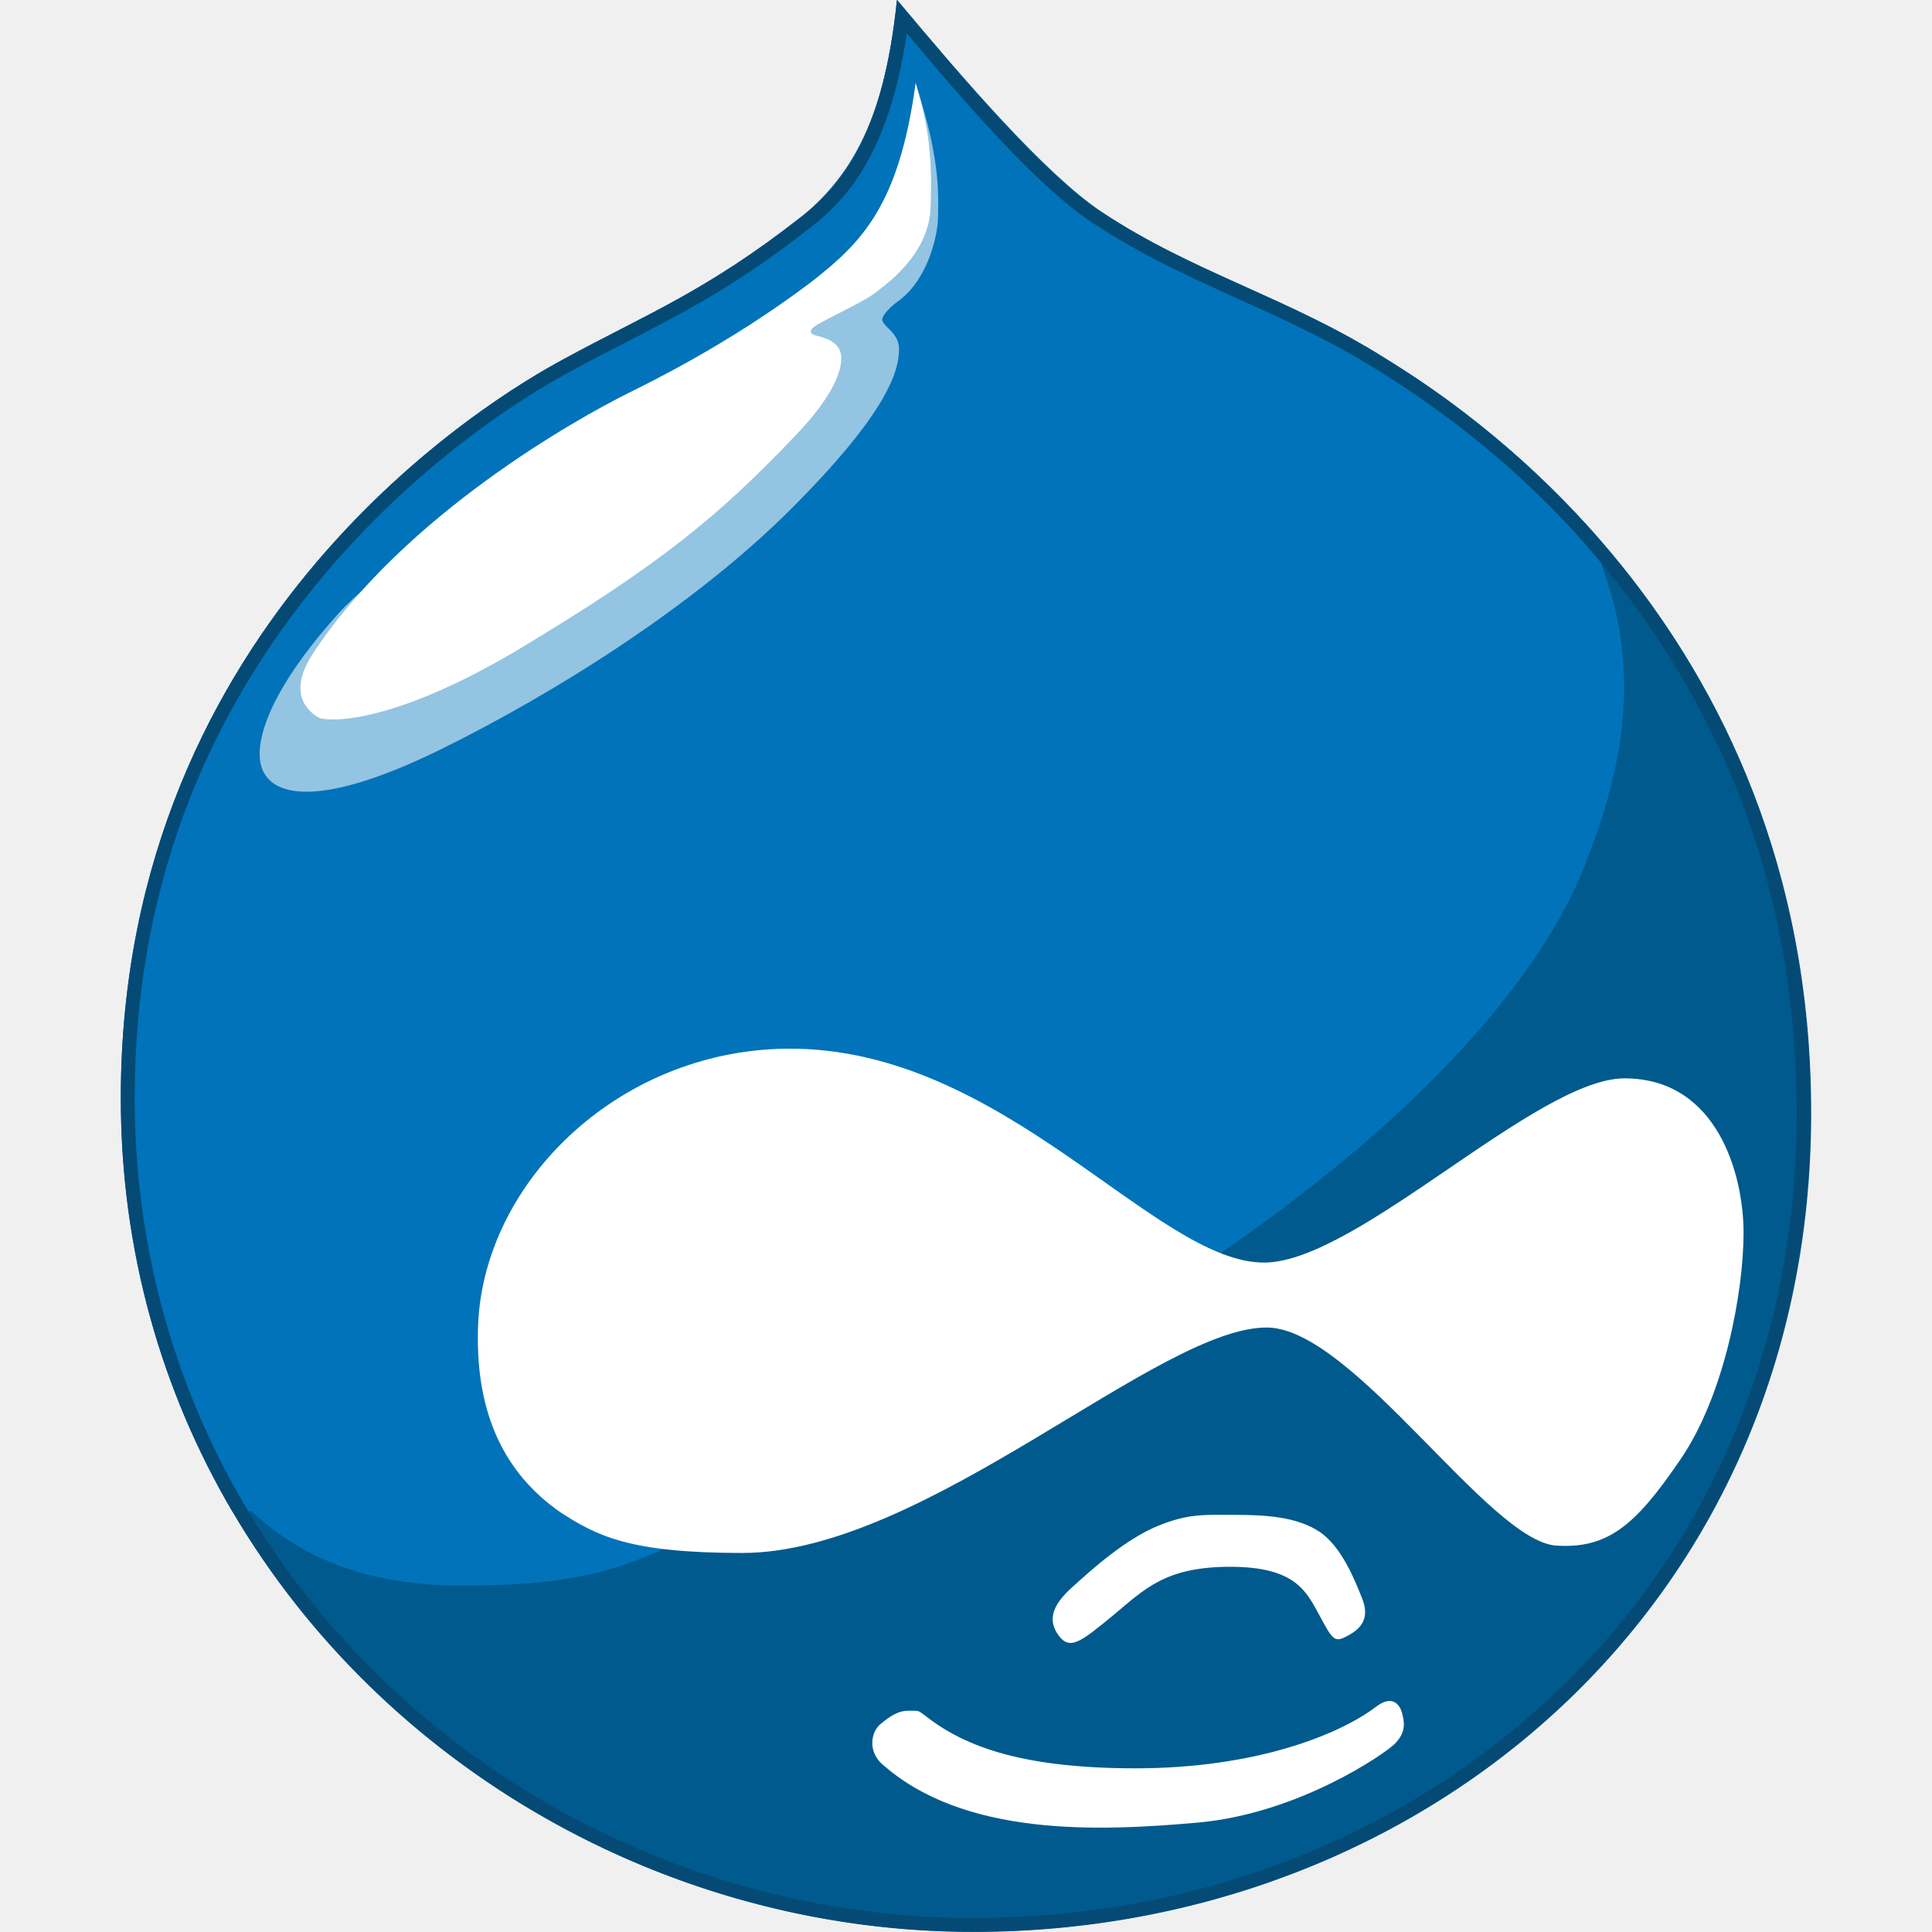
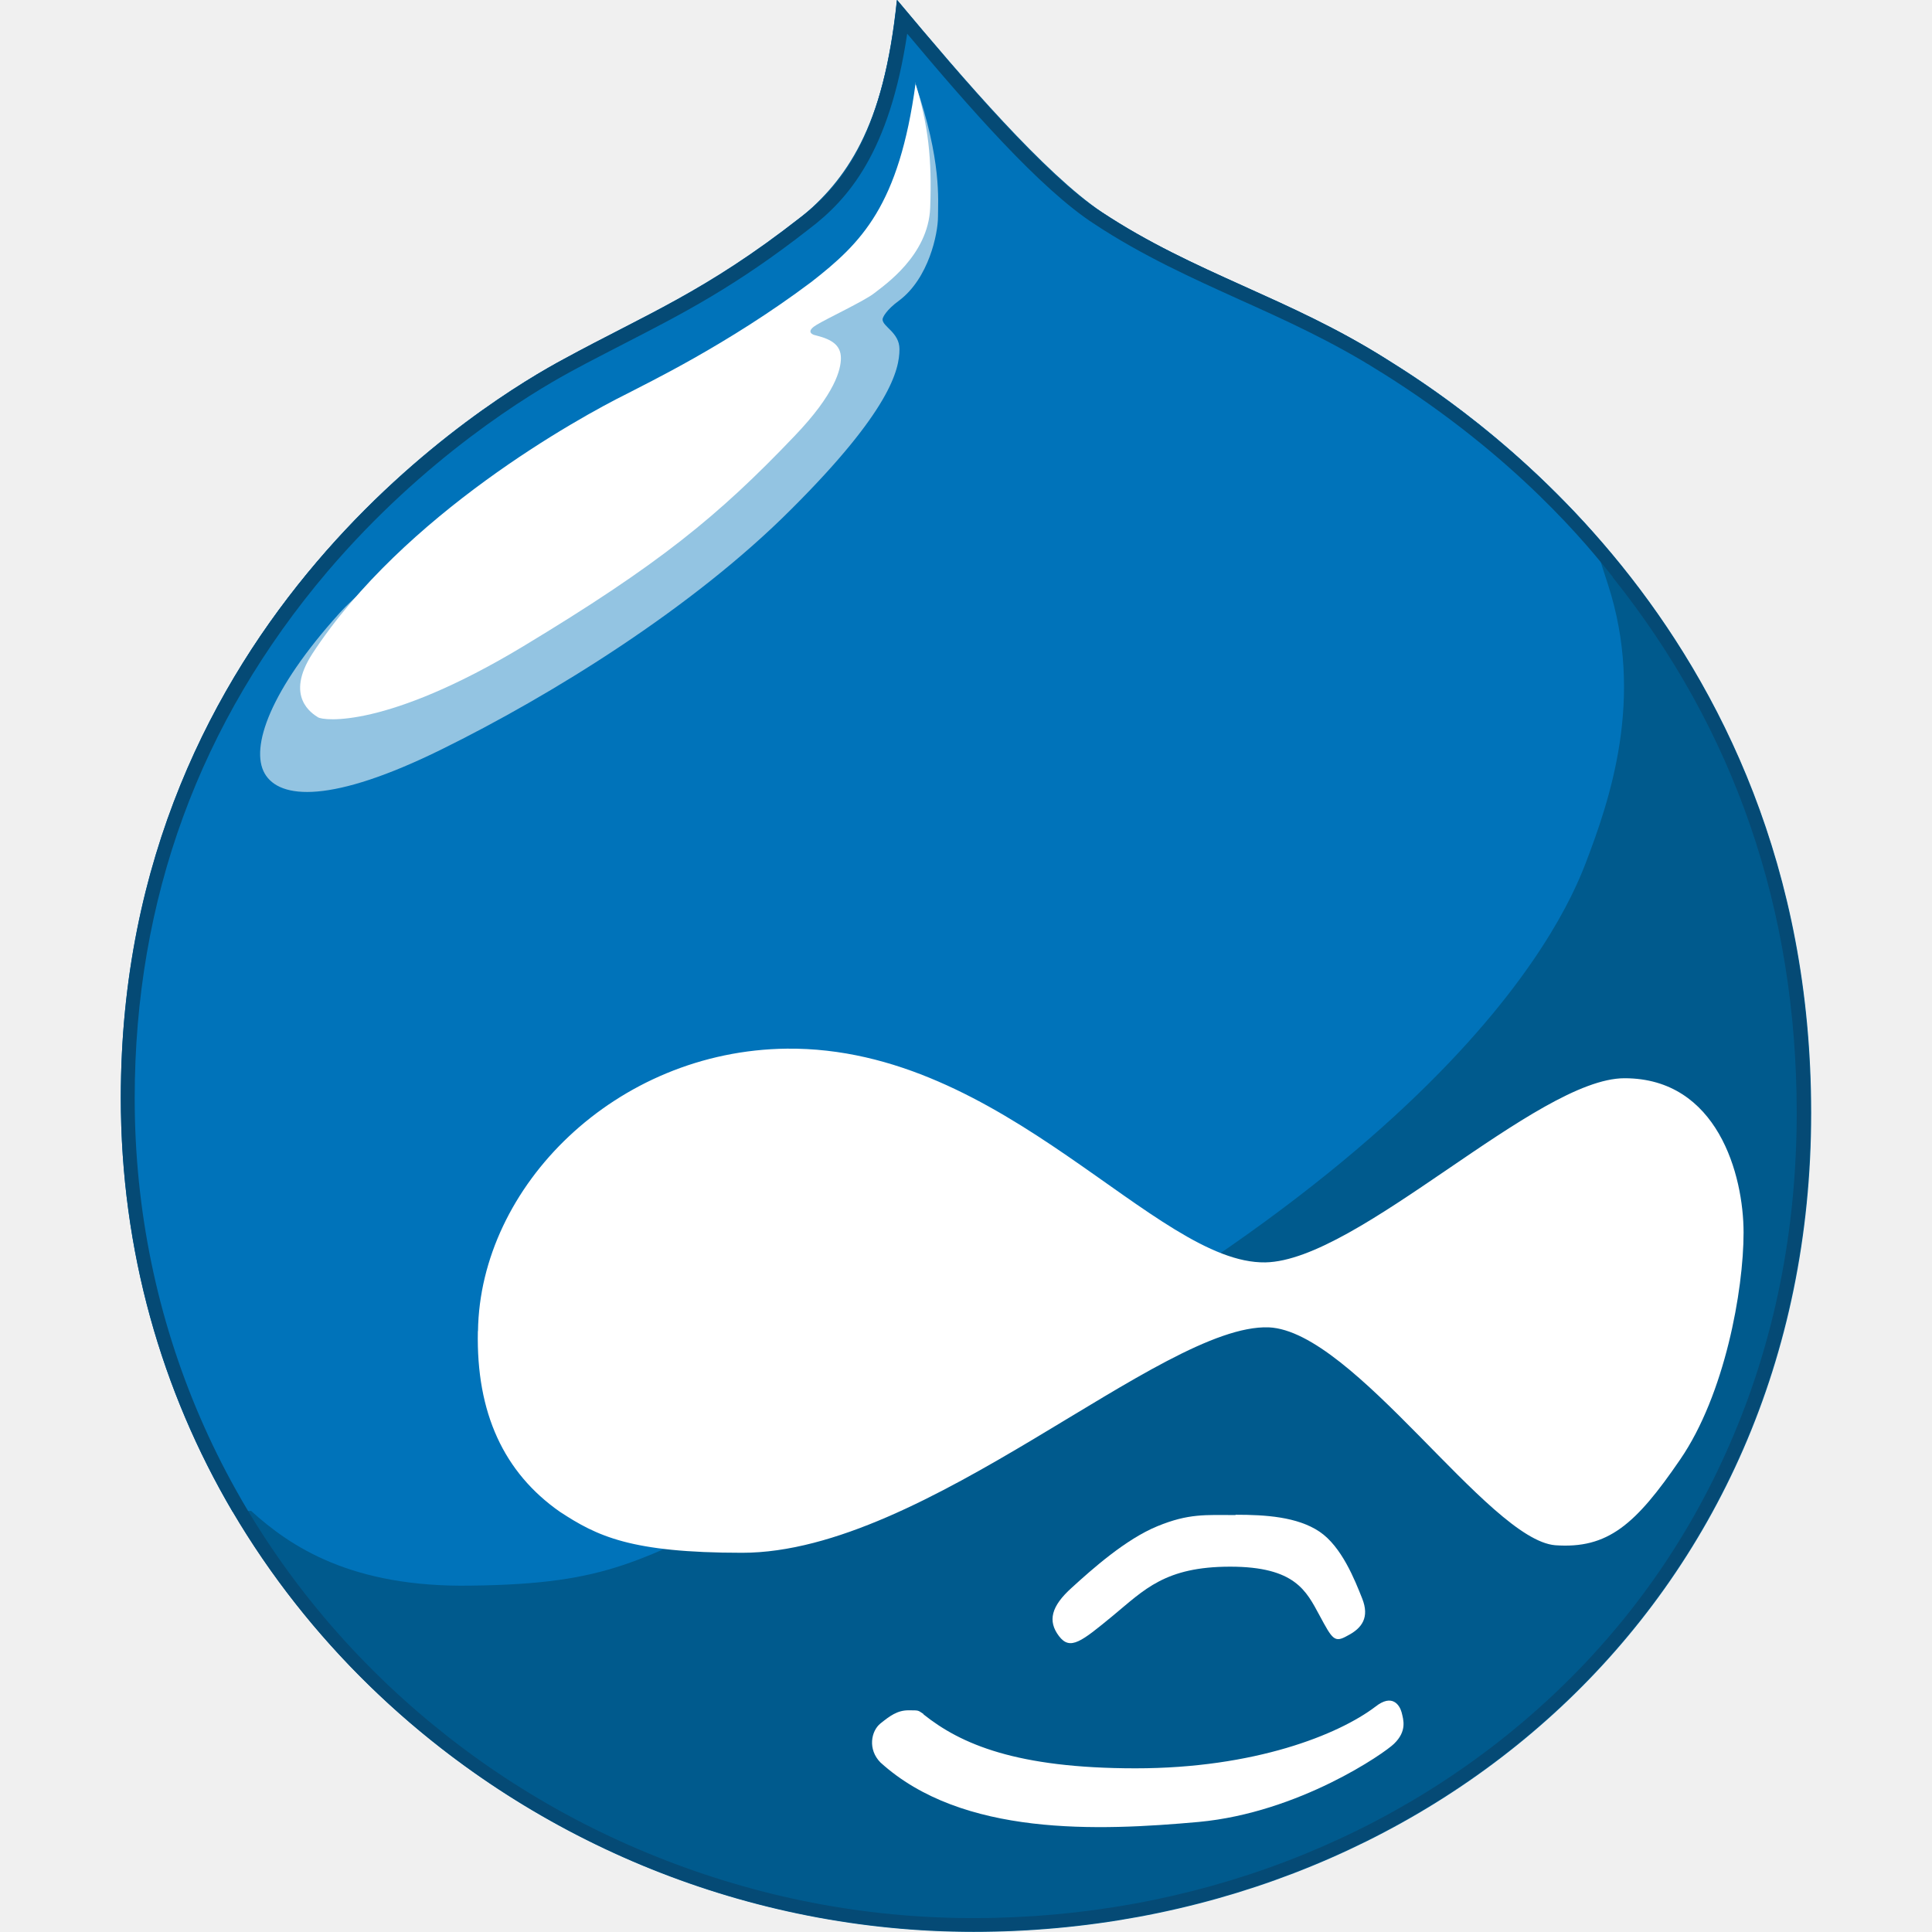
- <svg xmlns="http://www.w3.org/2000/svg" xmlns:xlink="http://www.w3.org/1999/xlink" width="32" height="32" viewBox="0 0 32 32">
-   <symbol id="a" viewBox="-13.999 -15.999 27.998 31.999">
-     <path fill="#005A8D" d="M6.97 10.049c-1.633 1.018-3.176 1.417-4.717 2.435-.954.647-2.281 2.188-3.392 3.516-.215-2.127-.863-2.991-1.603-3.608-1.571-1.233-2.558-1.602-3.915-2.342-1.141-.587-7.337-4.284-7.337-12.239 0-7.953 6.69-13.81 14.119-13.81 7.431 0 13.874 5.396 13.874 13.563.001 8.17-6.042 11.867-7.029 12.485z" />
-     <path fill="#fff" d="M4.467-9.091c.492 0 1.019-.032 1.388-.28.368-.247.586-.801.707-1.107.124-.31 0-.492-.245-.617-.215-.122-.247-.061-.462.338-.217.401-.401.806-1.479.806-1.079 0-1.421-.373-1.941-.806-.525-.431-.71-.583-.896-.338-.187.248-.125.495.215.801.339.31.896.804 1.421 1.019.521.214.797.184 1.292.184zM-.703-12.396c.616-.493 1.541-.893 3.512-.893 1.975 0 3.362.551 3.978 1.016.278.217.4.03.434-.094.029-.123.092-.31-.125-.522-.155-.153-1.571-1.142-3.237-1.297-1.663-.15-3.915-.244-5.271.988-.215.216-.156.521 0 .646.153.122.277.217.463.217.183.001.152.001.246-.061z" />
-     <path fill="#0073BA" d="M-8.205-10.264c2.345.028 2.774.43 4.84 1.357 11.162 4.995 13.225 9.556 13.627 10.604.402 1.048.986 2.741.372 4.625-.12.362-.208.653-.271.888-1.481 1.657-2.956 2.563-3.401 2.842-1.6 1.018-3.174 1.417-4.715 2.435-.954.617-2.282 2.19-3.391 3.513-.218-2.127-.834-3.02-1.603-3.605-1.573-1.23-2.561-1.604-3.916-2.343-1.143-.616-7.336-4.287-7.336-12.238 0-2.541.68-4.863 1.85-6.854l.307.012c.649-.59 1.665-1.268 3.637-1.236z" />
-     <path fill="#054A75" d="M6.962 10.052c-1.6 1.018-3.174 1.417-4.715 2.435-.954.617-2.282 2.19-3.391 3.513-.218-2.127-.834-3.02-1.603-3.605-1.573-1.23-2.561-1.604-3.916-2.343-1.143-.616-7.336-4.287-7.336-12.238 0-2.541.68-4.863 1.85-6.854 2.496-4.241 7.211-6.955 12.27-6.955 7.428 0 13.871 5.396 13.871 13.564 0 4.484-1.823 7.623-3.629 9.643-1.481 1.655-2.956 2.56-3.401 2.84zm3.748-3.609c2.025-2.531 3.049-5.518 3.049-8.876 0-1.949-.37-3.791-1.103-5.475-.692-1.596-1.693-3.013-2.971-4.203-2.529-2.359-5.927-3.657-9.564-3.657-1.804 0-3.569.347-5.257 1.024-1.655.664-3.146 1.62-4.433 2.837-2.709 2.56-4.2 6.012-4.2 9.718 0 3.304 1.071 6.234 3.187 8.724 1.614 1.898 3.356 2.95 4.031 3.313.326.18.634.334.928.487.93.479 1.811.928 3.018 1.875.646.49 1.331 1.267 1.625 3.237 1.017-1.214 2.2-2.571 3.102-3.155.805-.529 1.623-.898 2.423-1.259.746-.337 1.525-.69 2.295-1.178.001-.002.03-.017.03-.017 2.246-1.403 3.447-2.902 3.84-3.395z" />
-     <path fill="#93C4E2" d="M-.834 14.598c.433-1.264.371-1.912.371-2.188 0-.277-.153-1.018-.646-1.388-.217-.153-.279-.277-.279-.309 0-.123.279-.217.279-.494 0-.337-.155-1.017-1.788-2.648-1.635-1.636-3.978-3.084-5.795-3.979-1.821-.896-2.684-.831-2.932-.399-.245.431.094 1.386 1.234 2.65 1.141 1.264 4.75 3.081 4.75 3.081l4.499 3.146.247 1.201" />
-     <path fill="#fff" d="M-.834 14.627c-.275-2.033-.894-2.646-1.727-3.296-1.386-1.049-2.743-1.695-3.05-1.851-.802-.4-3.701-2.005-5.212-4.314-.46-.713 0-.988.094-1.048.091-.063 1.141-.187 3.392 1.17 2.251 1.355 3.235 2.156 4.499 3.484.681.708.772 1.109.772 1.293 0 .217-.154.311-.401.373-.124.026-.153.09 0 .182.153.094.802.401.955.523.153.124.896.619.925 1.417.032.807-.029 1.361-.247 2.067zM-8.084-6.05c.032 2.401 2.28 4.65 5.117 4.681 3.608.033 6.105-3.571 7.924-3.543 1.541.027 4.5 3.051 5.95 3.051 1.541 0 1.972-1.6 1.972-2.558 0-.955-.307-2.681-1.049-3.759-.737-1.082-1.199-1.482-2.065-1.421-1.112.094-3.329 3.549-4.746 3.61-1.787.061-5.672-3.733-8.725-3.733-1.851 0-2.404.276-3.021.68-.924.646-1.387 1.632-1.357 2.992z" />
-     <path fill="none" d="M10.634 6.322c.614-1.884.029-3.577-.372-4.625s-2.465-5.609-13.627-10.602c-2.065-.929-2.495-1.329-4.84-1.357-1.972-.032-2.988.646-3.637 1.232l-.307-.012c2.496-4.241 7.211-6.955 12.27-6.955 7.428 0 13.871 5.396 13.871 13.564 0 4.484-1.823 7.623-3.629 9.643.063-.233.151-.524.271-.888z" />
-   </symbol>
-   <use xlink:href="#a" width="27.998" height="31.999" x="-13.999" y="-15.999" transform="matrix(1 0 0 -1 16 16)" overflow="visible" />
+ <svg xmlns="http://www.w3.org/2000/svg" version="1.1" id="Layer_1" x="0px" y="0px" width="32px" height="32px" viewBox="0 0 32 32" enable-background="new 0 0 32 32" xml:space="preserve">
+   <g>
+     <path fill="#005A8D" d="M22.97,5.95c-1.633-1.017-3.176-1.416-4.717-2.434C17.3,2.871,15.973,1.329,14.86,0   c-0.214,2.127-0.862,2.99-1.602,3.608C11.688,4.841,10.701,5.21,9.343,5.95c-1.14,0.587-7.336,4.284-7.336,12.239   c0,7.951,6.689,13.809,14.119,13.809s13.873-5.396,13.873-13.563C29.999,10.266,23.954,6.57,22.97,5.95z" />
+     <path fill="#FFFFFF" d="M20.467,25.089c0.492,0,1.02,0.033,1.388,0.28c0.368,0.248,0.586,0.802,0.707,1.107   c0.124,0.311,0,0.492-0.245,0.617c-0.215,0.122-0.247,0.061-0.462-0.338c-0.217-0.399-0.399-0.806-1.479-0.806   c-1.078,0-1.42,0.38-1.94,0.81c-0.524,0.431-0.71,0.585-0.896,0.34c-0.19-0.25-0.13-0.494,0.21-0.8   c0.34-0.31,0.895-0.805,1.42-1.02c0.52-0.214,0.8-0.185,1.292-0.185L20.467,25.089z M15.297,28.396   c0.616,0.492,1.54,0.893,3.512,0.893s3.36-0.557,3.972-1.021c0.278-0.22,0.4-0.029,0.434,0.093c0.03,0.123,0.093,0.31-0.125,0.521   c-0.153,0.152-1.569,1.14-3.235,1.295c-1.665,0.15-3.917,0.245-5.272-0.985c-0.214-0.217-0.155-0.521,0-0.646   c0.154-0.123,0.278-0.218,0.464-0.218c0.184,0,0.153,0,0.247,0.06L15.297,28.396z" />
+     <path fill="#0073BA" d="M7.795,26.263c2.345-0.027,2.774-0.43,4.839-1.356c11.161-4.995,13.225-9.557,13.627-10.604   c0.401-1.048,0.985-2.739,0.371-4.625c-0.119-0.361-0.208-0.652-0.27-0.888c-1.484-1.657-2.958-2.563-3.404-2.842   c-1.6-1.018-3.173-1.417-4.714-2.435C17.291,2.897,15.963,1.324,14.855,0c-0.22,2.127-0.835,3.02-1.604,3.605   c-1.569,1.229-2.56,1.604-3.91,2.342c-1.144,0.616-7.34,4.287-7.34,12.236c0,2.54,0.68,4.863,1.85,6.854l0.308-0.012   C4.809,25.617,5.824,26.295,7.795,26.263z" />
+     <path fill="#054A75" d="M22.961,5.948c-1.6-1.018-3.173-1.417-4.714-2.435C17.293,2.897,15.965,1.324,14.857,0   c-0.22,2.127-0.835,3.02-1.604,3.605c-1.572,1.229-2.56,1.604-3.916,2.342c-1.143,0.616-7.336,4.287-7.336,12.236   c0,2.54,0.68,4.863,1.85,6.854c2.497,4.24,7.211,6.954,12.269,6.954c7.429,0,13.871-5.396,13.871-13.563   c0-4.479-1.823-7.619-3.63-9.639c-1.48-1.652-2.955-2.56-3.4-2.84V5.948z M26.709,9.558c2.025,2.53,3.05,5.517,3.05,8.874   c0,1.95-0.369,3.79-1.104,5.476c-0.692,1.596-1.693,3.013-2.97,4.203c-2.53,2.358-5.93,3.659-9.565,3.659   c-1.803,0-3.568-0.344-5.256-1.021c-1.655-0.664-3.146-1.619-4.433-2.836c-2.703-2.561-4.2-6.012-4.2-9.72   c0-3.303,1.077-6.232,3.19-8.723c1.617-1.899,3.359-2.949,4.03-3.313c0.33-0.181,0.638-0.334,0.93-0.487   c0.93-0.479,1.81-0.93,3.02-1.877c0.646-0.49,1.33-1.265,1.625-3.235c1.018,1.214,2.2,2.57,3.103,3.154   c0.805,0.53,1.623,0.897,2.423,1.26c0.746,0.335,1.525,0.69,2.295,1.176c0,0.002,0.029,0.017,0.029,0.017   c2.247,1.403,3.448,2.902,3.84,3.395L26.709,9.558z" />
+     <path fill="#93C4E2" d="M15.166,1.403c0.433,1.264,0.37,1.912,0.37,2.188c0,0.277-0.152,1.019-0.645,1.388   c-0.21,0.153-0.273,0.277-0.273,0.311c0,0.122,0.28,0.216,0.28,0.493c0,0.34-0.156,1.02-1.79,2.649   c-1.634,1.639-3.979,3.086-5.794,3.98c-1.819,0.897-2.683,0.83-2.93,0.399c-0.246-0.429,0.093-1.384,1.233-2.649   c1.139-1.263,4.75-3.08,4.75-3.08l4.5-3.146l0.246-1.199" />
+     <path fill="#FFFFFF" d="M15.166,1.374c-0.275,2.033-0.894,2.646-1.727,3.296c-1.39,1.043-2.75,1.69-3.049,1.849   c-0.808,0.4-3.707,2-5.218,4.311c-0.46,0.712,0,0.99,0.094,1.05c0.09,0.061,1.139,0.186,3.392-1.17   c2.25-1.357,3.234-2.158,4.5-3.486c0.68-0.708,0.77-1.109,0.77-1.293c0-0.215-0.154-0.309-0.4-0.372   c-0.125-0.024-0.154-0.09,0-0.18c0.152-0.095,0.8-0.4,0.954-0.524c0.153-0.123,0.896-0.619,0.925-1.417   c0.03-0.81-0.03-1.359-0.248-2.069L15.166,1.374z M7.917,22.049c0.032-2.399,2.28-4.649,5.117-4.68   c3.606-0.035,6.104,3.57,7.924,3.54c1.54-0.027,4.499-3.05,5.949-3.05c1.54,0,1.972,1.6,1.972,2.557c0,0.954-0.31,2.68-1.05,3.758   c-0.74,1.082-1.2,1.482-2.07,1.42c-1.109-0.093-3.329-3.548-4.745-3.609c-1.783-0.061-5.668,3.734-8.722,3.734   c-1.85,0-2.403-0.276-3.02-0.68c-0.924-0.647-1.387-1.633-1.357-2.993L7.917,22.049z" />
+     <path fill="none" d="M26.633,9.678c0.614,1.884,0.03,3.577-0.371,4.625c-0.402,1.048-2.466,5.61-13.627,10.602   c-2.064,0.93-2.494,1.33-4.839,1.356c-1.972,0.032-2.987-0.646-3.636-1.231l-0.307,0.012c2.5,4.24,7.216,6.954,12.269,6.954   c7.429,0,13.876-5.396,13.876-13.563c0-4.483-1.823-7.622-3.63-9.642c0.064,0.233,0.152,0.524,0.272,0.888H26.633z" />
+   </g>
</svg>
